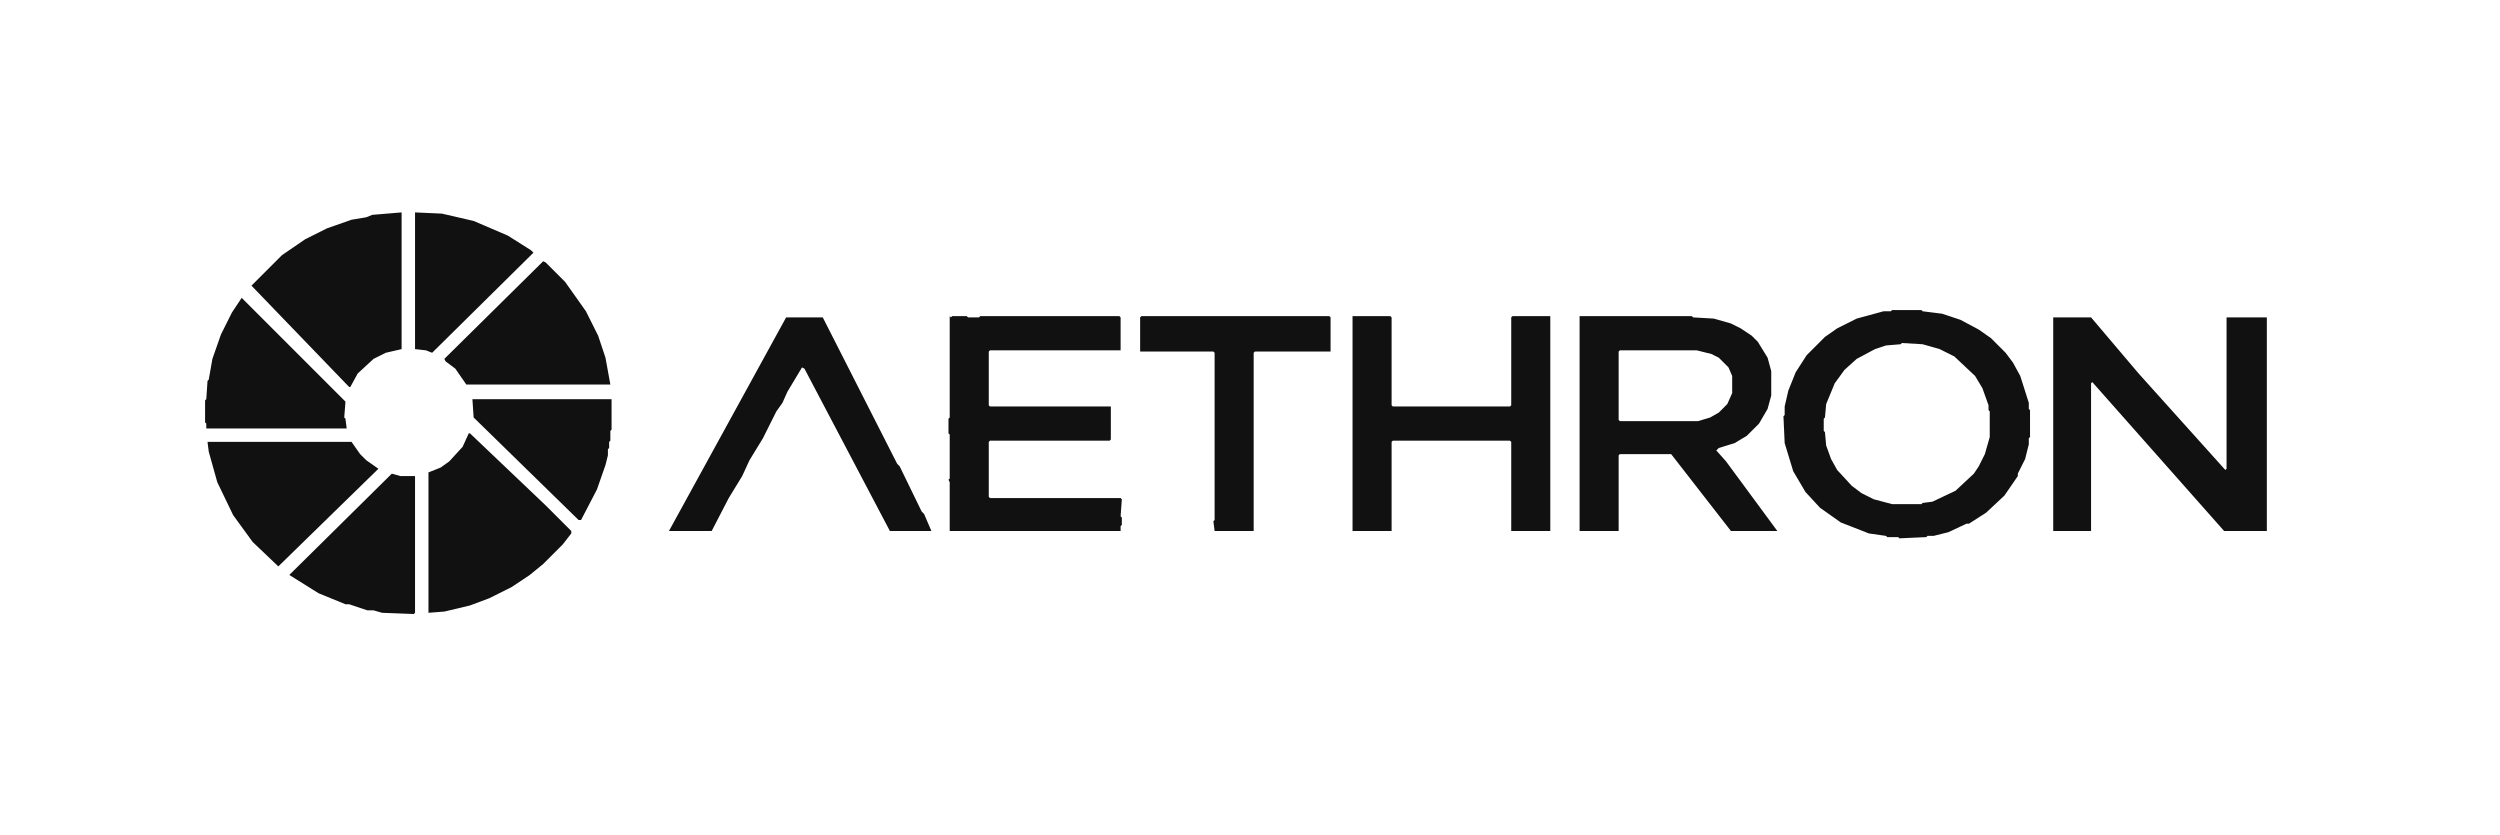
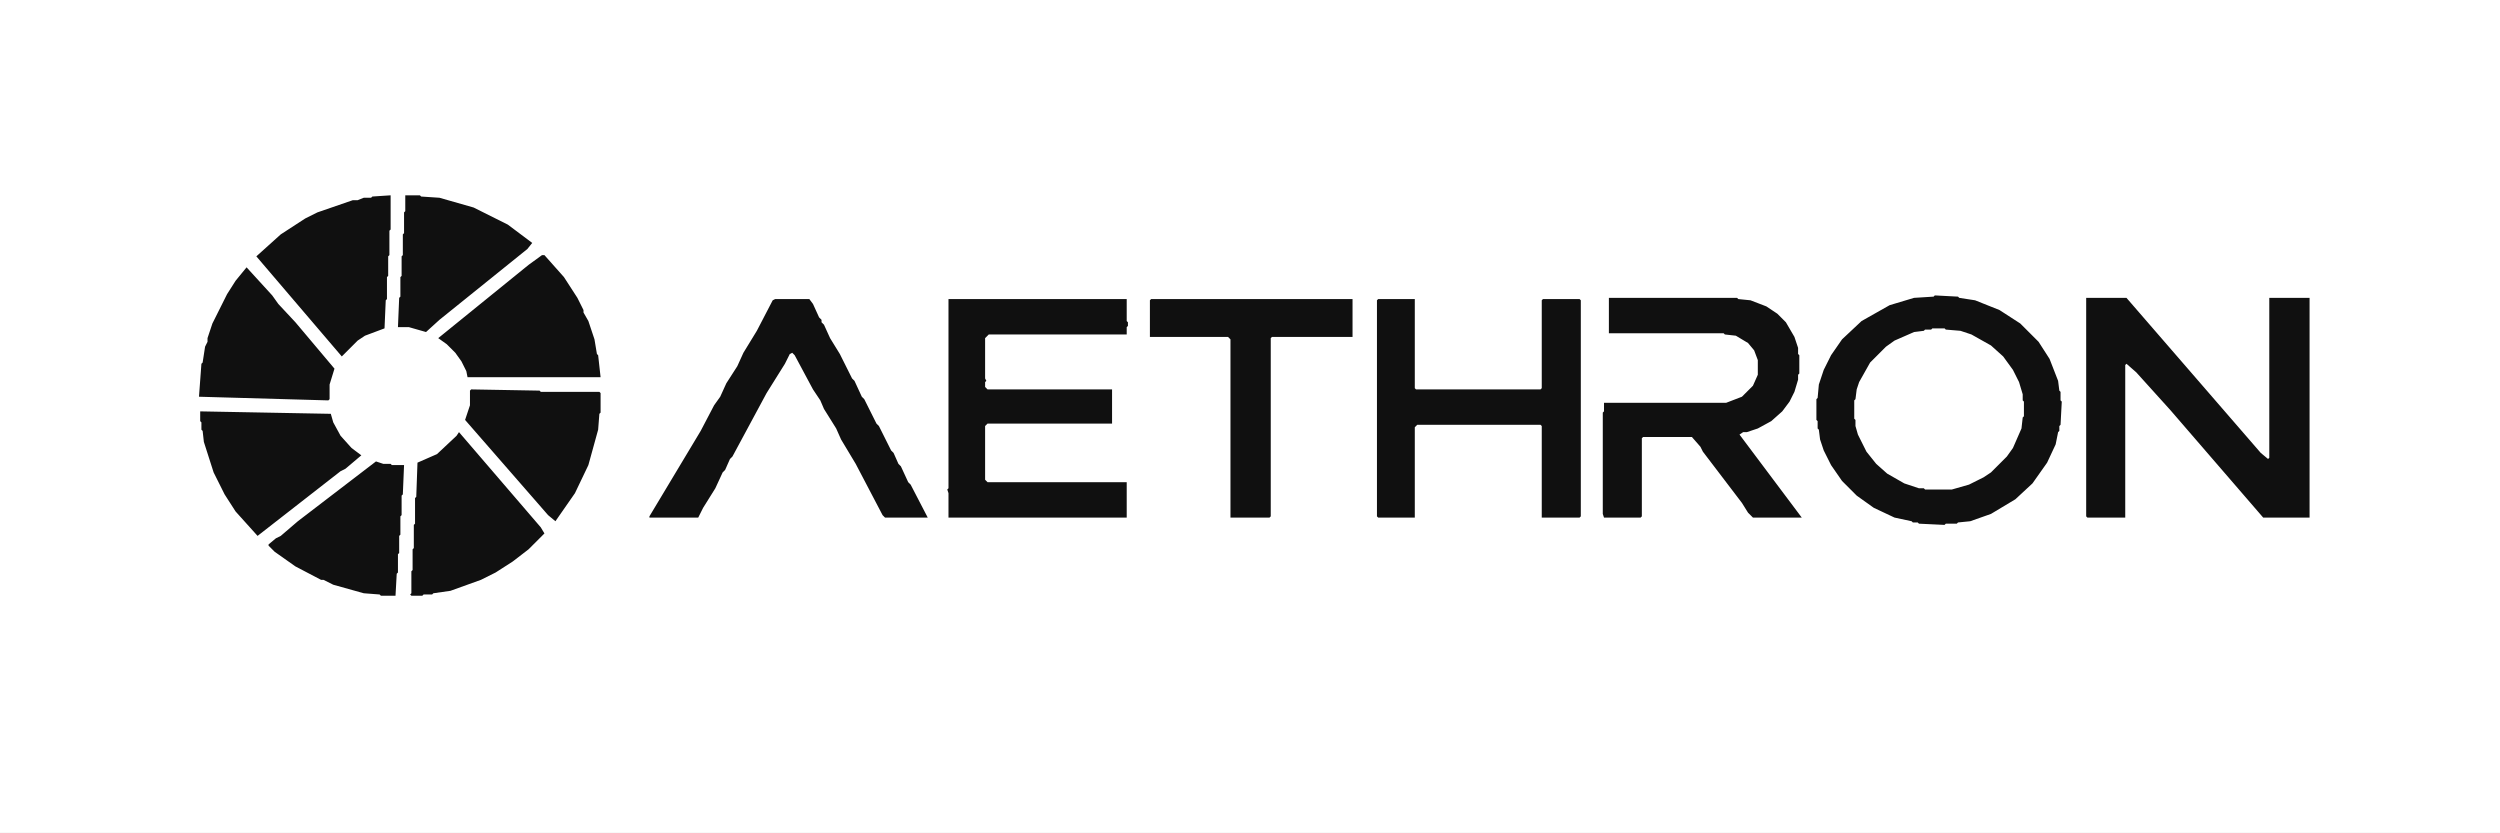
- <svg xmlns="http://www.w3.org/2000/svg" viewBox="0 0 2048 684" role="img" aria-label="AETHRON">
-   <rect width="2048" height="684" fill="white" />
-   <path fill="#111" fill-rule="evenodd" d="M340 390L328 390L321 388L237 471L261 486L283 495L286 495L301 500L306 500L313 502L339 503L340 502Z M170 362L171 370L178 395L191 422L207 444L228 464L310 384L300 377L295 372L288 362Z M385 355L384 355L379 366L368 378L361 383L351 387L351 502L364 501L385 496L401 490L419 481L434 471L445 462L461 446L468 437L468 435L447 414Z M387 327L388 342L474 426L476 426L489 401L496 381L498 373L498 368L499 367L499 362L500 361L500 353L501 352L501 327Z M1682 260L1682 435L1713 435L1713 314L1714 313L1822 435L1857 435L1857 260L1824 260L1824 384L1823 385L1752 306L1713 260Z M548 435L583 435L597 408L608 390L614 377L625 359L636 337L641 330L645 321L657 301L659 302L729 435L763 435L757 421L755 419L737 382L735 380L674 260L644 260Z M1294 259L1294 435L1326 435L1326 373L1327 372L1369 372L1418 435L1456 435L1414 378L1406 369L1408 367L1421 363L1431 357L1441 347L1448 335L1451 324L1451 304L1448 293L1440 280L1435 275L1426 269L1418 265L1404 261L1387 260L1386 259Z M1326 288L1327 287L1390 287L1402 290L1408 293L1416 301L1419 308L1419 322L1415 331L1408 338L1401 342L1391 345L1327 345L1326 344Z M1108 259L1108 435L1140 435L1140 362L1141 361L1237 361L1238 362L1238 435L1270 435L1270 259L1239 259L1238 260L1238 332L1237 333L1141 333L1140 332L1140 260L1139 259Z M935 259L934 260L934 288L994 288L995 289L995 426L994 427L995 435L1027 435L1027 289L1028 288L1090 288L1090 260L1089 259Z M778 259L778 342L777 343L777 355L778 356L778 392L777 393L778 395L778 435L918 435L918 431L919 430L919 424L918 423L919 409L918 408L811 408L810 407L810 362L811 361L909 361L910 360L910 333L811 333L810 332L810 288L811 287L918 287L918 260L917 259L803 259L802 260L793 260L792 259L780 259L779 260Z M1521 261L1505 269L1495 276L1480 291L1471 305L1465 320L1462 333L1462 340L1461 341L1462 363L1469 386L1479 403L1491 416L1508 428L1531 437L1545 439L1546 440L1555 440L1556 441L1578 440L1579 439L1584 439L1596 436L1611 429L1613 429L1627 420L1642 406L1653 390L1653 388L1659 376L1662 364L1662 359L1663 358L1663 336L1662 335L1662 330L1655 308L1649 297L1643 289L1631 277L1621 270L1606 262L1591 257L1575 255L1574 254L1550 254L1549 255L1543 255Z M1545 283L1557 282L1558 281L1575 282L1589 286L1601 292L1618 308L1624 318L1629 332L1629 336L1630 337L1630 358L1626 372L1621 382L1617 388L1602 402L1583 411L1575 412L1574 413L1550 413L1535 409L1525 404L1517 398L1505 385L1500 376L1496 365L1495 354L1494 353L1494 343L1495 342L1496 331L1503 314L1511 303L1521 294L1536 286Z M198 244L190 256L181 274L174 294L171 311L170 312L169 327L168 328L168 346L169 347L169 351L284 351L283 343L282 342L283 329Z M447 215L445 214L364 294L365 296L373 302L382 315L500 315L496 293L490 275L480 255L463 231Z M435 205L416 193L388 181L362 175L340 174L340 286L349 287L354 289L437 207Z M329 174L305 176L300 178L288 180L268 187L250 196L231 209L206 234L286 317L287 317L293 306L306 294L316 289L329 286Z" />
+ <svg xmlns="http://www.w3.org/2000/svg" viewBox="0 0 2048 682" role="img" aria-label="AETHRON">
+   <rect width="2048" height="682" fill="#fff" />
+   <path fill="#101010" fill-rule="evenodd" d="M1585,242 1584,243 1568,244 1548,250 1525,263 1509,278 1500,291 1494,303 1490,315 1489,326 1488,327 1488,344 1489,345 1489,351 1490,352 1491,360 1494,369 1500,381 1509,394 1521,406 1535,416 1552,424 1566,427 1567,428 1571,428 1572,429 1593,430 1594,429 1603,429 1604,428 1614,427 1631,421 1651,409 1665,396 1677,379 1684,364 1686,354 1687,353 1687,349 1688,348 1689,329 1688,328 1688,321 1687,320 1686,312 1679,294 1670,280 1655,265 1638,254 1618,246 1605,244 1604,243Z M1709,244 1709,423 1710,424 1741,424 1741,299 1742,298 1750,305 1778,336 1854,424 1892,424 1892,244 1859,244 1859,375 1858,376 1852,371 1742,244Z M777,245 777,400 776,401 777,404 777,424 923,424 923,395 809,395 807,393 807,349 809,347 911,347 911,319 809,319 807,317 807,313 808,312 807,310 807,277 810,274 923,274 923,268 924,267 924,264 923,263 923,245Z M1318,244 1318,273 1412,273 1413,274 1422,275 1432,281 1437,287 1440,295 1440,307 1436,316 1427,325 1414,330 1314,330 1314,337 1313,338 1313,421 1314,424 1344,424 1345,423 1345,359 1346,358 1386,358 1393,366 1395,370 1427,412 1432,420 1436,424 1476,424 1425,356 1428,354 1431,354 1440,351 1451,345 1460,337 1466,329 1470,321 1473,311 1473,307 1474,306 1474,291 1473,290 1473,285 1470,276 1463,264 1456,257 1447,251 1434,246 1424,245 1423,244Z M1583,269 1593,269 1594,270 1606,271 1615,274 1631,283 1641,292 1649,303 1654,313 1657,323 1657,328 1658,329 1658,341 1657,342 1656,351 1649,367 1644,374 1631,387 1625,391 1613,397 1599,401 1577,401 1576,400 1572,400 1560,396 1546,388 1537,380 1529,370 1522,356 1520,349 1520,344 1519,343 1519,328 1520,327 1521,319 1523,313 1532,297 1545,284 1552,279 1568,272 1576,271 1577,270 1582,270Z M1129,245 1128,246 1128,423 1129,424 1159,424 1159,350 1161,348 1262,348 1263,349 1263,424 1294,424 1295,423 1295,246 1294,245 1264,245 1263,246 1263,318 1262,319 1160,319 1159,318 1159,245Z M532,423 532,424 572,424 576,416 586,400 592,387 594,385 598,376 600,374 628,322 643,298 647,290 649,289 651,291 666,319 672,328 675,335 685,351 689,360 701,380 723,422 725,424 760,424 746,397 744,395 738,382 736,380 732,371 730,369 720,349 718,347 708,327 706,325 700,312 698,310 688,290 680,277 675,266 673,264 673,262 671,260 666,249 663,245 635,245 633,246 620,271 609,289 604,300 595,314 590,325 585,332 574,353Z M943,245 942,246 942,276 1006,276 1008,278 1008,424 1040,424 1041,423 1041,277 1042,276 1108,276 1108,245Z M376,354 374,357 358,372 342,379 341,407 340,408 340,429 339,430 339,449 338,450 338,467 337,468 337,486 336,487 337,488 346,488 347,487 354,487 355,486 369,484 394,475 406,469 420,460 433,450 446,437 443,432Z M320,160 305,161 304,162 298,162 293,164 289,164 260,174 250,179 230,192 210,210 280,292 293,279 299,275 315,269 316,246 317,245 317,227 318,226 318,210 319,209 319,189 320,188Z M164,337 164,345 165,346 165,352 166,353 167,362 175,387 184,405 193,419 211,439 279,386 283,384 296,373 288,367 279,357 273,346 271,339Z M446,209 444,209 433,217 359,277 366,282 373,289 378,296 382,304 383,309 492,309 490,291 489,290 487,278 482,263 478,256 478,254 473,244 462,227Z M202,219 193,230 186,241 174,265 170,277 170,280 168,284 166,297 165,298 163,325 269,328 270,327 270,315 274,302 242,264 228,249 223,242Z M386,319 385,320 385,332 381,344 449,422 455,427 471,404 482,381 490,352 491,339 492,338 492,322 491,321 443,321 442,320Z M436,199 416,184 388,170 360,162 345,161 344,160 332,160 332,173 331,174 331,191 330,192 330,209 329,210 329,226 328,227 328,243 327,244 326,268 335,268 349,272 360,262 432,204Z M331,381 321,381 320,380 314,380 308,378 244,427 230,439 226,441 220,446 220,447 225,452 242,464 263,475 265,475 273,479 298,486 311,487 312,488 324,488 325,470 326,469 326,454 327,453 327,439 328,438 328,423 329,422 329,406 330,405Z" />
</svg>
